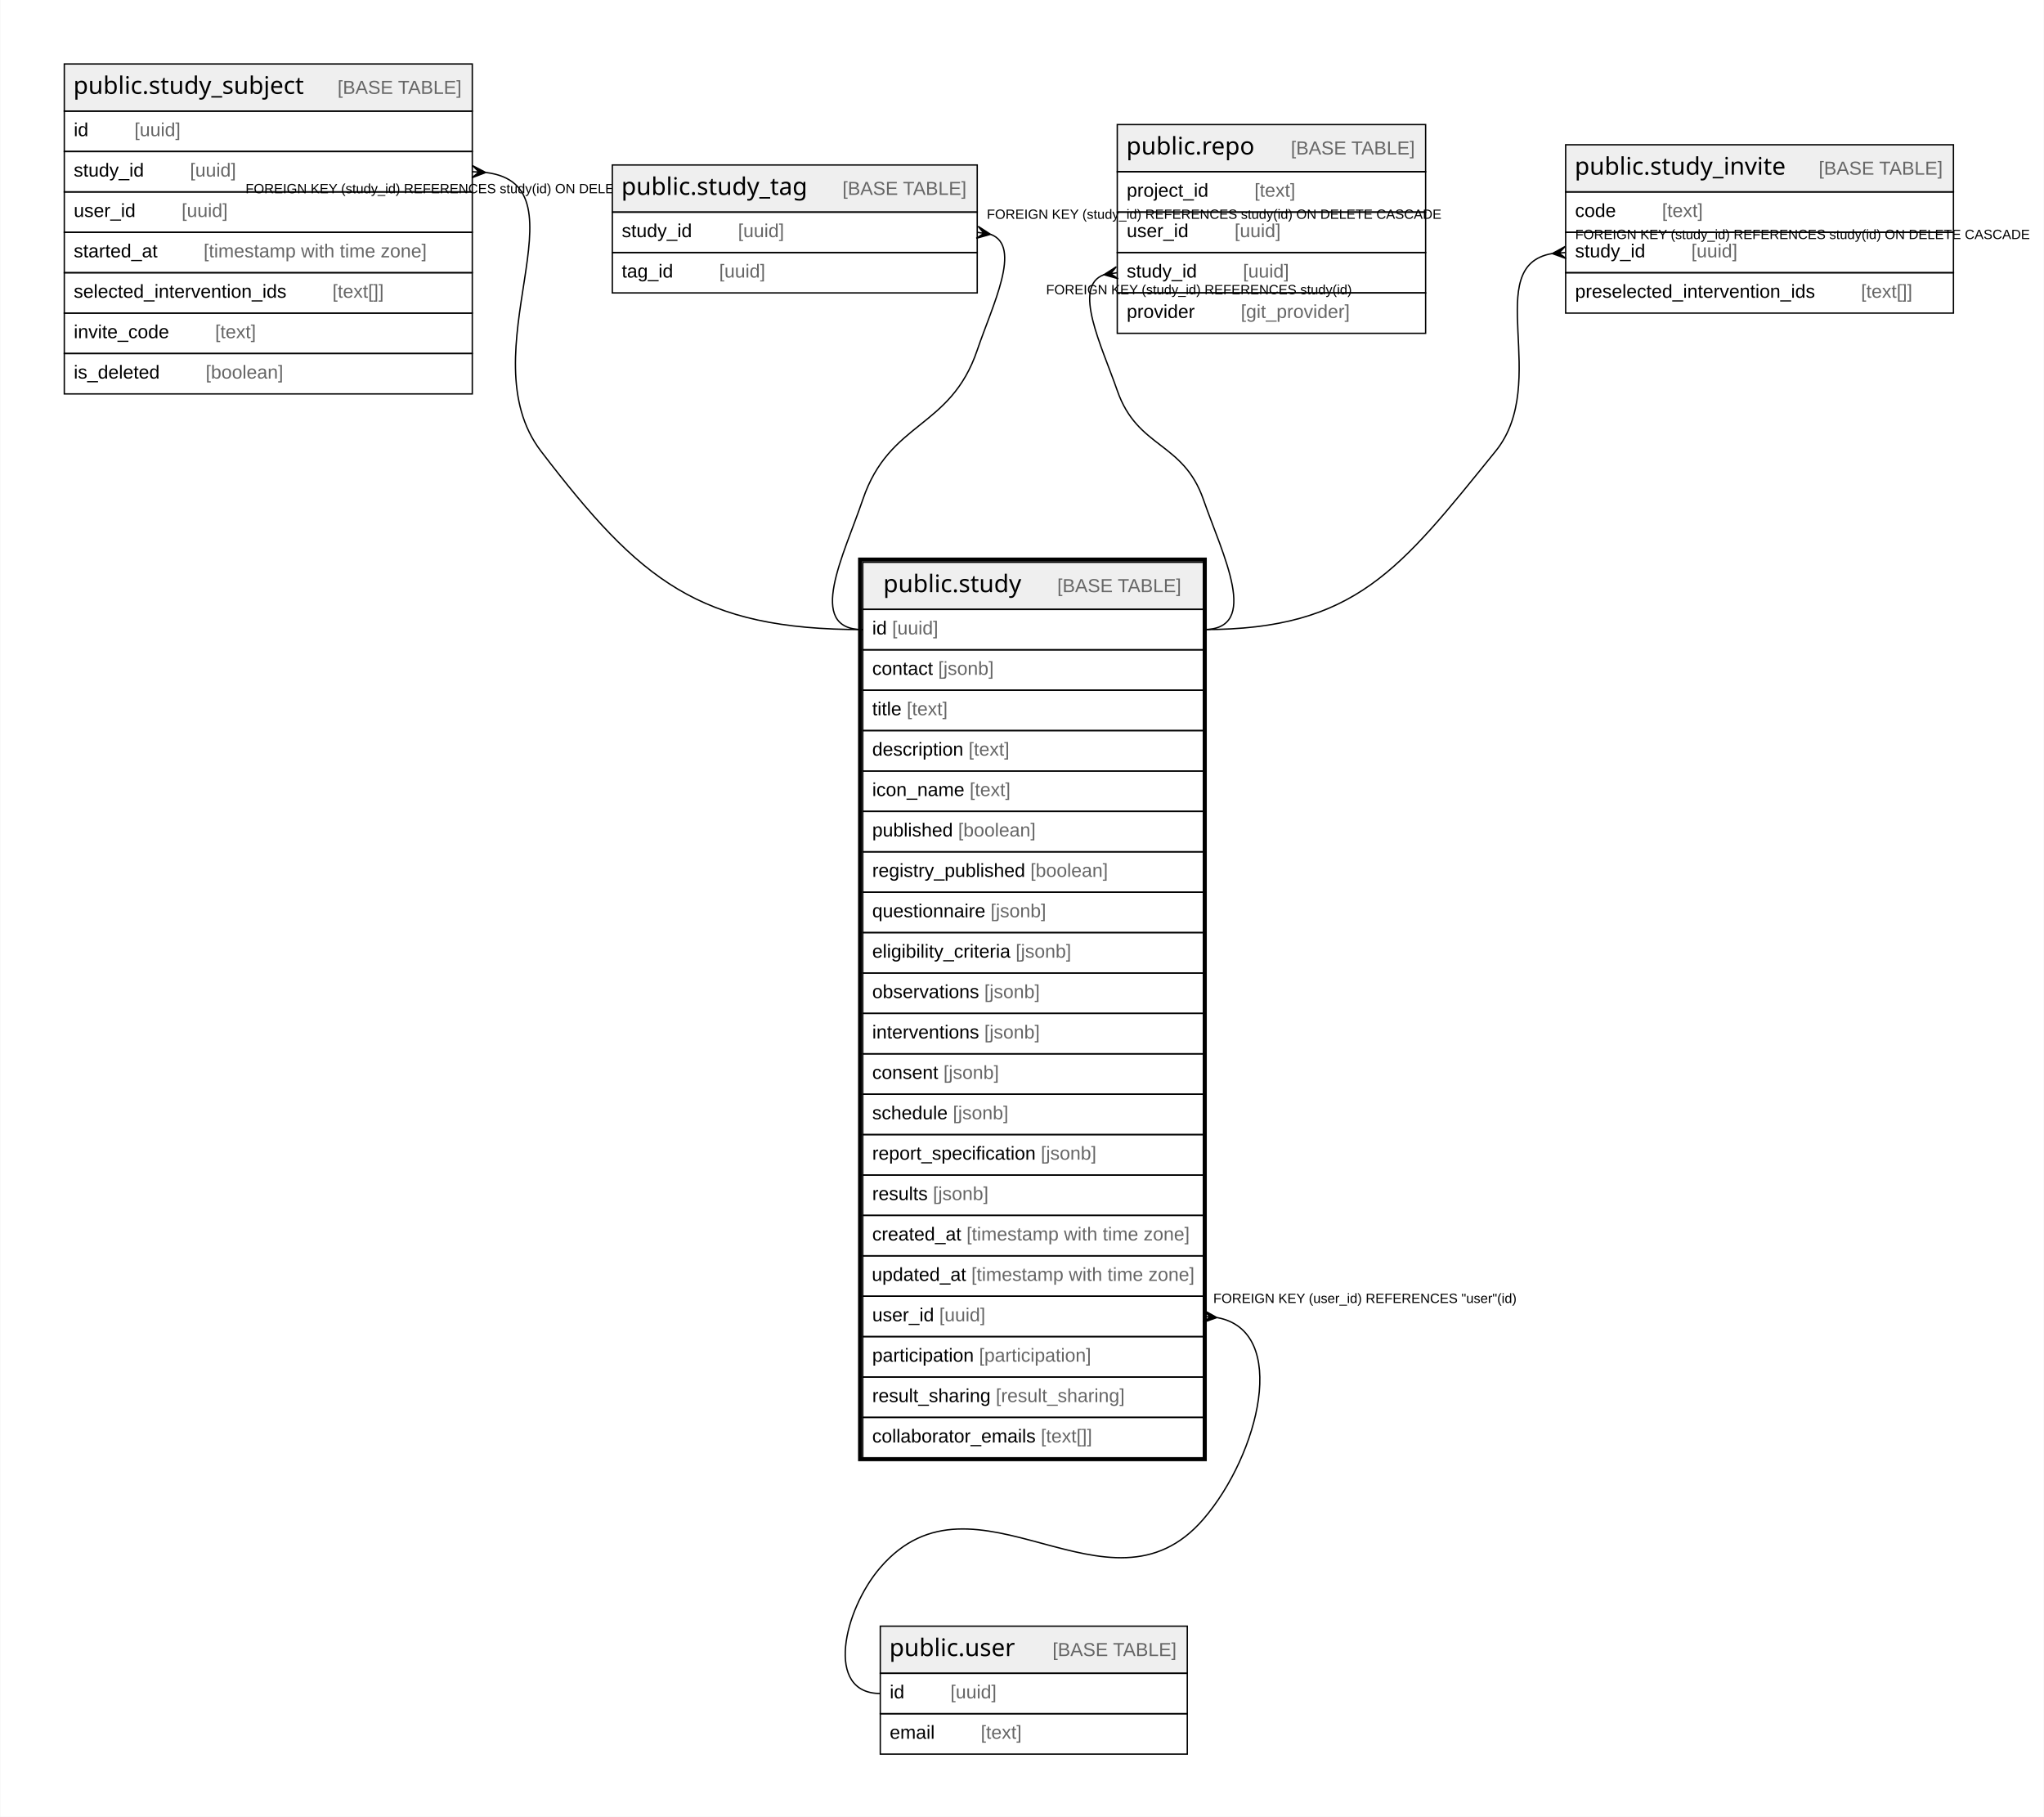
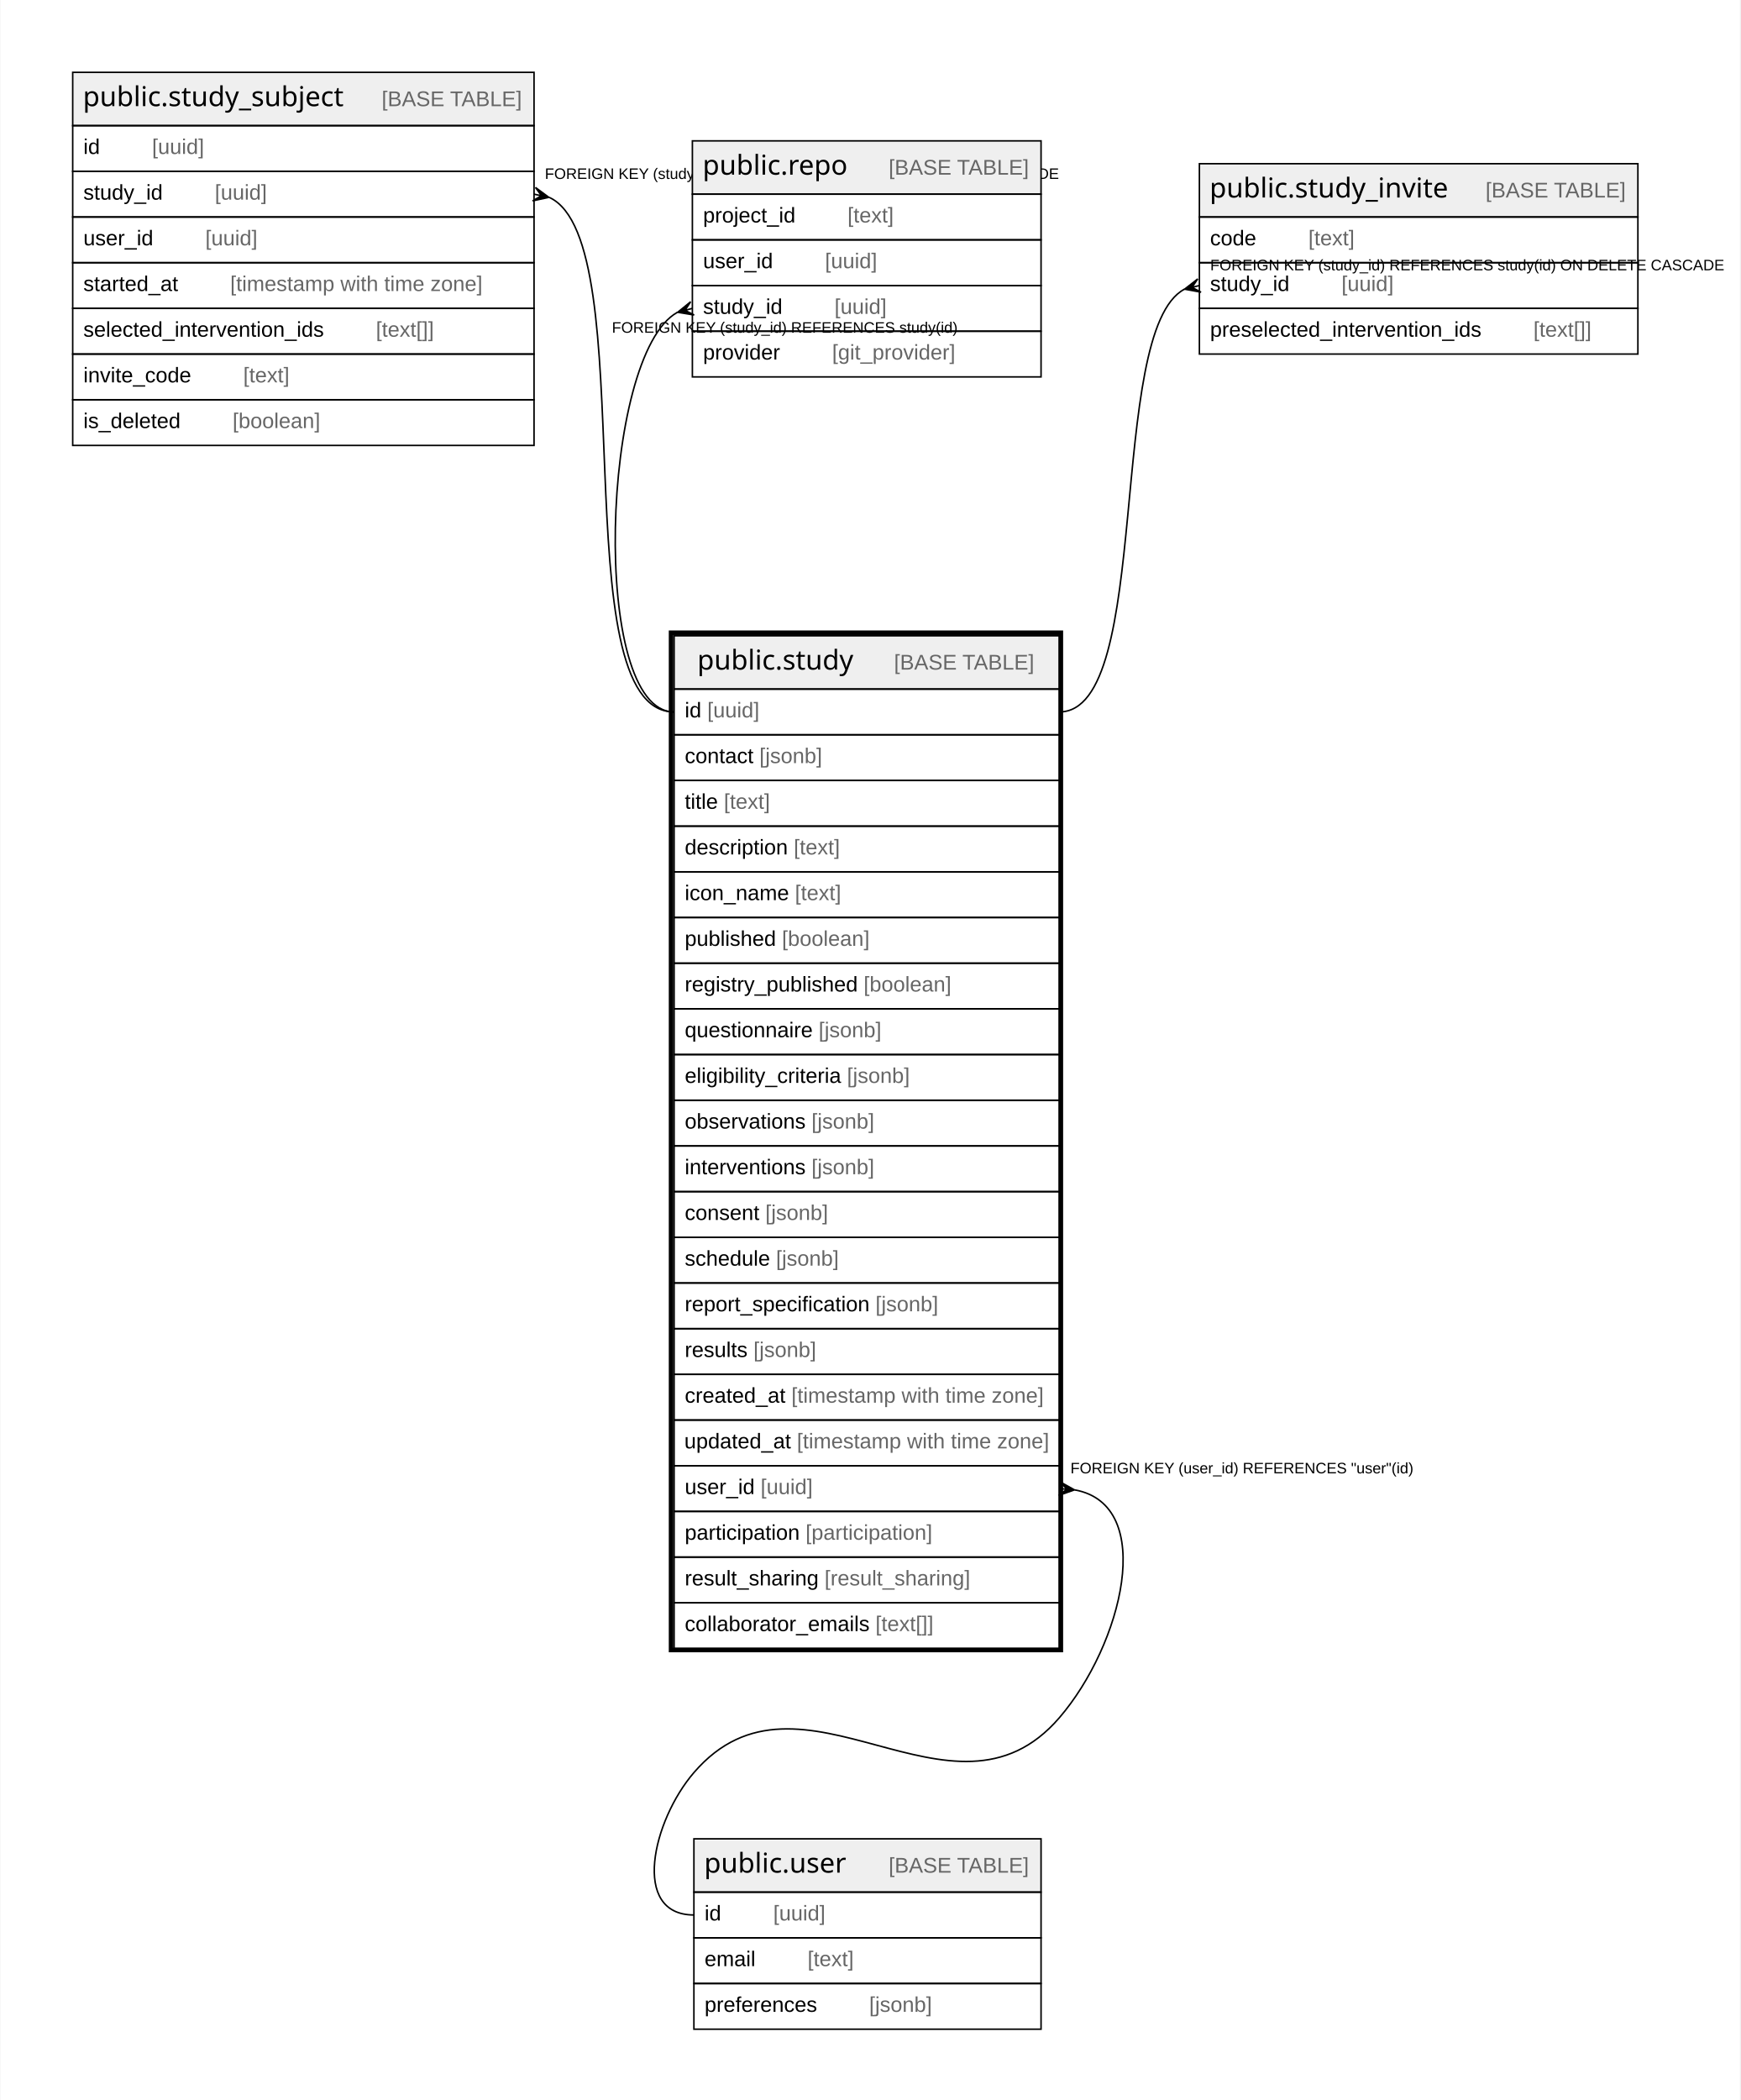
- <svg xmlns="http://www.w3.org/2000/svg" width="1518pt" height="1349pt" viewBox="0.00 0.00 1517.50 1349.00">
-   <g id="graph0" class="graph" transform="scale(1 1) rotate(0) translate(4 1345)">
-     <polygon fill="#ffffff" stroke="transparent" points="-4,4 -4,-1345 1513.5,-1345 1513.5,4 -4,4" />
+ <svg xmlns="http://www.w3.org/2000/svg" width="1143pt" height="1379pt" viewBox="0.00 0.00 1142.50 1379.00">
+   <g id="graph0" class="graph" transform="scale(1 1) rotate(0) translate(4 1375)">
+     <polygon fill="#ffffff" stroke="transparent" points="-4,4 -4,-1375 1138.5,-1375 1138.5,4 -4,4" />
    <g id="node1" class="node">
-       <polygon fill="#efefef" stroke="transparent" points="636.5,-892.5 636.5,-927.5 889.5,-927.5 889.5,-892.5 636.5,-892.5" />
-       <polygon fill="none" stroke="#000000" points="636.5,-892.5 636.5,-927.5 889.5,-927.5 889.5,-892.5 636.5,-892.5" />
-       <text text-anchor="start" x="651.704" y="-905.3" font-family="Arial Bold" font-size="18.00" fill="#000000">public.study</text>
-       <text text-anchor="start" x="746.728" y="-905.3" font-family="Arial" font-size="14.00" fill="#000000">    </text>
-       <text text-anchor="start" x="780.933" y="-905.3" font-family="Arial" font-size="14.00" fill="#666666">[BASE TABLE]</text>
-       <polygon fill="none" stroke="#000000" points="636.5,-862.5 636.5,-892.5 889.5,-892.5 889.5,-862.5 636.5,-862.5" />
-       <text text-anchor="start" x="643.5" y="-873.9" font-family="Arial" font-size="14.00" fill="#000000">id </text>
-       <text text-anchor="start" x="658.28" y="-873.9" font-family="Arial" font-size="14.00" fill="#666666">[uuid]</text>
-       <polygon fill="none" stroke="#000000" points="636.5,-832.5 636.5,-862.5 889.5,-862.5 889.5,-832.5 636.5,-832.5" />
-       <text text-anchor="start" x="643.5" y="-843.9" font-family="Arial" font-size="14.00" fill="#000000">contact </text>
-       <text text-anchor="start" x="692.52" y="-843.9" font-family="Arial" font-size="14.00" fill="#666666">[jsonb]</text>
-       <polygon fill="none" stroke="#000000" points="636.5,-802.5 636.5,-832.5 889.5,-832.5 889.5,-802.5 636.5,-802.5" />
-       <text text-anchor="start" x="643.5" y="-813.9" font-family="Arial" font-size="14.00" fill="#000000">title </text>
-       <text text-anchor="start" x="669.168" y="-813.9" font-family="Arial" font-size="14.00" fill="#666666">[text]</text>
-       <polygon fill="none" stroke="#000000" points="636.5,-772.5 636.5,-802.5 889.5,-802.5 889.5,-772.5 636.5,-772.5" />
-       <text text-anchor="start" x="643.5" y="-783.9" font-family="Arial" font-size="14.00" fill="#000000">description </text>
-       <text text-anchor="start" x="715.068" y="-783.9" font-family="Arial" font-size="14.00" fill="#666666">[text]</text>
-       <polygon fill="none" stroke="#000000" points="636.5,-742.5 636.5,-772.5 889.5,-772.5 889.5,-742.5 636.5,-742.5" />
-       <text text-anchor="start" x="643.5" y="-753.9" font-family="Arial" font-size="14.00" fill="#000000">icon_name </text>
-       <text text-anchor="start" x="715.853" y="-753.9" font-family="Arial" font-size="14.00" fill="#666666">[text]</text>
-       <polygon fill="none" stroke="#000000" points="636.5,-712.5 636.5,-742.5 889.5,-742.5 889.5,-712.5 636.5,-712.5" />
-       <text text-anchor="start" x="643.5" y="-723.9" font-family="Arial" font-size="14.00" fill="#000000">published </text>
-       <text text-anchor="start" x="707.299" y="-723.9" font-family="Arial" font-size="14.00" fill="#666666">[boolean]</text>
-       <polygon fill="none" stroke="#000000" points="636.5,-682.5 636.5,-712.5 889.5,-712.5 889.5,-682.5 636.5,-682.5" />
-       <text text-anchor="start" x="643.5" y="-693.9" font-family="Arial" font-size="14.00" fill="#000000">registry_published </text>
-       <text text-anchor="start" x="760.966" y="-693.9" font-family="Arial" font-size="14.00" fill="#666666">[boolean]</text>
-       <polygon fill="none" stroke="#000000" points="636.5,-652.5 636.5,-682.5 889.5,-682.5 889.5,-652.5 636.5,-652.5" />
-       <text text-anchor="start" x="643.5" y="-663.9" font-family="Arial" font-size="14.00" fill="#000000">questionnaire </text>
-       <text text-anchor="start" x="731.416" y="-663.9" font-family="Arial" font-size="14.00" fill="#666666">[jsonb]</text>
-       <polygon fill="none" stroke="#000000" points="636.5,-622.5 636.5,-652.5 889.5,-652.5 889.5,-622.5 636.5,-622.5" />
-       <text text-anchor="start" x="643.5" y="-633.9" font-family="Arial" font-size="14.00" fill="#000000">eligibility_criteria </text>
-       <text text-anchor="start" x="750.041" y="-633.9" font-family="Arial" font-size="14.00" fill="#666666">[jsonb]</text>
-       <polygon fill="none" stroke="#000000" points="636.5,-592.5 636.5,-622.5 889.5,-622.5 889.5,-592.5 636.5,-592.5" />
-       <text text-anchor="start" x="643.5" y="-603.9" font-family="Arial" font-size="14.00" fill="#000000">observations </text>
-       <text text-anchor="start" x="726.744" y="-603.9" font-family="Arial" font-size="14.00" fill="#666666">[jsonb]</text>
-       <polygon fill="none" stroke="#000000" points="636.5,-562.5 636.5,-592.5 889.5,-592.5 889.5,-562.5 636.5,-562.5" />
-       <text text-anchor="start" x="643.5" y="-573.9" font-family="Arial" font-size="14.00" fill="#000000">interventions </text>
-       <text text-anchor="start" x="726.741" y="-573.9" font-family="Arial" font-size="14.00" fill="#666666">[jsonb]</text>
-       <polygon fill="none" stroke="#000000" points="636.5,-532.5 636.5,-562.5 889.5,-562.5 889.5,-532.5 636.5,-532.5" />
-       <text text-anchor="start" x="643.5" y="-543.9" font-family="Arial" font-size="14.00" fill="#000000">consent </text>
-       <text text-anchor="start" x="696.412" y="-543.9" font-family="Arial" font-size="14.00" fill="#666666">[jsonb]</text>
-       <polygon fill="none" stroke="#000000" points="636.5,-502.5 636.5,-532.5 889.5,-532.5 889.5,-502.5 636.5,-502.5" />
-       <text text-anchor="start" x="643.5" y="-513.9" font-family="Arial" font-size="14.00" fill="#000000">schedule </text>
-       <text text-anchor="start" x="703.41" y="-513.9" font-family="Arial" font-size="14.00" fill="#666666">[jsonb]</text>
-       <polygon fill="none" stroke="#000000" points="636.5,-472.5 636.5,-502.5 889.5,-502.5 889.5,-472.5 636.5,-472.5" />
-       <text text-anchor="start" x="643.5" y="-483.9" font-family="Arial" font-size="14.00" fill="#000000">report_specification </text>
-       <text text-anchor="start" x="768.747" y="-483.9" font-family="Arial" font-size="14.00" fill="#666666">[jsonb]</text>
-       <polygon fill="none" stroke="#000000" points="636.5,-442.5 636.5,-472.5 889.5,-472.5 889.5,-442.5 636.5,-442.5" />
-       <text text-anchor="start" x="643.5" y="-453.9" font-family="Arial" font-size="14.00" fill="#000000">results </text>
-       <text text-anchor="start" x="688.614" y="-453.9" font-family="Arial" font-size="14.00" fill="#666666">[jsonb]</text>
-       <polygon fill="none" stroke="#000000" points="636.5,-412.5 636.5,-442.5 889.5,-442.5 889.5,-412.5 636.5,-412.5" />
-       <text text-anchor="start" x="643.5" y="-423.9" font-family="Arial" font-size="14.00" fill="#000000">created_at </text>
-       <text text-anchor="start" x="713.528" y="-423.9" font-family="Arial" font-size="14.00" fill="#666666">[timestamp with time zone]</text>
-       <polygon fill="none" stroke="#000000" points="636.5,-382.5 636.5,-412.5 889.5,-412.5 889.5,-382.5 636.5,-382.5" />
-       <text text-anchor="start" x="643.192" y="-393.9" font-family="Arial" font-size="14.00" fill="#000000">updated_at </text>
-       <text text-anchor="start" x="717.124" y="-393.9" font-family="Arial" font-size="14.00" fill="#666666">[timestamp with time zone]</text>
-       <polygon fill="none" stroke="#000000" points="636.5,-352.5 636.5,-382.5 889.5,-382.5 889.5,-352.5 636.5,-352.5" />
-       <text text-anchor="start" x="643.5" y="-363.9" font-family="Arial" font-size="14.00" fill="#000000">user_id </text>
-       <text text-anchor="start" x="693.288" y="-363.9" font-family="Arial" font-size="14.00" fill="#666666">[uuid]</text>
-       <polygon fill="none" stroke="#000000" points="636.5,-322.5 636.5,-352.5 889.5,-352.5 889.5,-322.5 636.5,-322.5" />
-       <text text-anchor="start" x="643.5" y="-333.9" font-family="Arial" font-size="14.00" fill="#000000">participation </text>
-       <text text-anchor="start" x="722.848" y="-333.9" font-family="Arial" font-size="14.00" fill="#666666">[participation]</text>
-       <polygon fill="none" stroke="#000000" points="636.5,-292.5 636.5,-322.5 889.5,-322.5 889.5,-292.5 636.5,-292.5" />
-       <text text-anchor="start" x="643.5" y="-303.9" font-family="Arial" font-size="14.00" fill="#000000">result_sharing </text>
-       <text text-anchor="start" x="735.294" y="-303.9" font-family="Arial" font-size="14.00" fill="#666666">[result_sharing]</text>
-       <polygon fill="none" stroke="#000000" points="636.5,-262.5 636.5,-292.5 889.5,-292.5 889.5,-262.5 636.5,-262.5" />
-       <text text-anchor="start" x="643.5" y="-273.9" font-family="Arial" font-size="14.00" fill="#000000">collaborator_emails </text>
-       <text text-anchor="start" x="768.733" y="-273.9" font-family="Arial" font-size="14.00" fill="#666666">[text[]]</text>
-       <polygon fill="none" stroke="#000000" stroke-width="3" points="634.5,-261.5 634.5,-929.5 890.5,-929.5 890.5,-261.5 634.5,-261.5" />
+       <polygon fill="#efefef" stroke="transparent" points="438.5,-922.5 438.5,-957.5 691.5,-957.5 691.5,-922.5 438.5,-922.5" />
+       <polygon fill="none" stroke="#000000" points="438.5,-922.5 438.5,-957.5 691.5,-957.5 691.5,-922.5 438.5,-922.5" />
+       <text text-anchor="start" x="453.704" y="-935.3" font-family="Arial Bold" font-size="18.00" fill="#000000">public.study</text>
+       <text text-anchor="start" x="548.728" y="-935.3" font-family="Arial" font-size="14.00" fill="#000000">    </text>
+       <text text-anchor="start" x="582.933" y="-935.3" font-family="Arial" font-size="14.00" fill="#666666">[BASE TABLE]</text>
+       <polygon fill="none" stroke="#000000" points="438.5,-892.5 438.5,-922.5 691.5,-922.5 691.5,-892.5 438.5,-892.5" />
+       <text text-anchor="start" x="445.5" y="-903.9" font-family="Arial" font-size="14.00" fill="#000000">id </text>
+       <text text-anchor="start" x="460.28" y="-903.9" font-family="Arial" font-size="14.00" fill="#666666">[uuid]</text>
+       <polygon fill="none" stroke="#000000" points="438.5,-862.5 438.5,-892.5 691.5,-892.5 691.5,-862.5 438.5,-862.5" />
+       <text text-anchor="start" x="445.5" y="-873.9" font-family="Arial" font-size="14.00" fill="#000000">contact </text>
+       <text text-anchor="start" x="494.52" y="-873.9" font-family="Arial" font-size="14.00" fill="#666666">[jsonb]</text>
+       <polygon fill="none" stroke="#000000" points="438.5,-832.5 438.5,-862.5 691.5,-862.5 691.5,-832.5 438.5,-832.5" />
+       <text text-anchor="start" x="445.5" y="-843.9" font-family="Arial" font-size="14.00" fill="#000000">title </text>
+       <text text-anchor="start" x="471.168" y="-843.9" font-family="Arial" font-size="14.00" fill="#666666">[text]</text>
+       <polygon fill="none" stroke="#000000" points="438.5,-802.5 438.5,-832.5 691.5,-832.5 691.5,-802.5 438.5,-802.5" />
+       <text text-anchor="start" x="445.5" y="-813.9" font-family="Arial" font-size="14.00" fill="#000000">description </text>
+       <text text-anchor="start" x="517.068" y="-813.9" font-family="Arial" font-size="14.00" fill="#666666">[text]</text>
+       <polygon fill="none" stroke="#000000" points="438.5,-772.5 438.5,-802.5 691.5,-802.5 691.5,-772.5 438.5,-772.5" />
+       <text text-anchor="start" x="445.5" y="-783.9" font-family="Arial" font-size="14.00" fill="#000000">icon_name </text>
+       <text text-anchor="start" x="517.853" y="-783.9" font-family="Arial" font-size="14.00" fill="#666666">[text]</text>
+       <polygon fill="none" stroke="#000000" points="438.5,-742.5 438.5,-772.5 691.5,-772.5 691.5,-742.5 438.5,-742.5" />
+       <text text-anchor="start" x="445.5" y="-753.9" font-family="Arial" font-size="14.00" fill="#000000">published </text>
+       <text text-anchor="start" x="509.299" y="-753.9" font-family="Arial" font-size="14.00" fill="#666666">[boolean]</text>
+       <polygon fill="none" stroke="#000000" points="438.5,-712.5 438.5,-742.5 691.5,-742.5 691.5,-712.5 438.5,-712.5" />
+       <text text-anchor="start" x="445.5" y="-723.9" font-family="Arial" font-size="14.00" fill="#000000">registry_published </text>
+       <text text-anchor="start" x="562.966" y="-723.9" font-family="Arial" font-size="14.00" fill="#666666">[boolean]</text>
+       <polygon fill="none" stroke="#000000" points="438.5,-682.5 438.5,-712.5 691.5,-712.5 691.5,-682.5 438.5,-682.5" />
+       <text text-anchor="start" x="445.5" y="-693.9" font-family="Arial" font-size="14.00" fill="#000000">questionnaire </text>
+       <text text-anchor="start" x="533.416" y="-693.9" font-family="Arial" font-size="14.00" fill="#666666">[jsonb]</text>
+       <polygon fill="none" stroke="#000000" points="438.5,-652.5 438.5,-682.5 691.5,-682.5 691.5,-652.5 438.5,-652.5" />
+       <text text-anchor="start" x="445.5" y="-663.9" font-family="Arial" font-size="14.00" fill="#000000">eligibility_criteria </text>
+       <text text-anchor="start" x="552.041" y="-663.9" font-family="Arial" font-size="14.00" fill="#666666">[jsonb]</text>
+       <polygon fill="none" stroke="#000000" points="438.5,-622.5 438.5,-652.5 691.5,-652.5 691.5,-622.5 438.5,-622.5" />
+       <text text-anchor="start" x="445.5" y="-633.9" font-family="Arial" font-size="14.00" fill="#000000">observations </text>
+       <text text-anchor="start" x="528.744" y="-633.9" font-family="Arial" font-size="14.00" fill="#666666">[jsonb]</text>
+       <polygon fill="none" stroke="#000000" points="438.5,-592.5 438.5,-622.5 691.5,-622.5 691.5,-592.5 438.5,-592.5" />
+       <text text-anchor="start" x="445.5" y="-603.9" font-family="Arial" font-size="14.00" fill="#000000">interventions </text>
+       <text text-anchor="start" x="528.741" y="-603.9" font-family="Arial" font-size="14.00" fill="#666666">[jsonb]</text>
+       <polygon fill="none" stroke="#000000" points="438.5,-562.5 438.5,-592.5 691.5,-592.5 691.5,-562.5 438.5,-562.5" />
+       <text text-anchor="start" x="445.5" y="-573.9" font-family="Arial" font-size="14.00" fill="#000000">consent </text>
+       <text text-anchor="start" x="498.412" y="-573.9" font-family="Arial" font-size="14.00" fill="#666666">[jsonb]</text>
+       <polygon fill="none" stroke="#000000" points="438.5,-532.5 438.5,-562.5 691.5,-562.5 691.5,-532.5 438.5,-532.5" />
+       <text text-anchor="start" x="445.5" y="-543.9" font-family="Arial" font-size="14.00" fill="#000000">schedule </text>
+       <text text-anchor="start" x="505.41" y="-543.9" font-family="Arial" font-size="14.00" fill="#666666">[jsonb]</text>
+       <polygon fill="none" stroke="#000000" points="438.5,-502.5 438.5,-532.5 691.5,-532.5 691.5,-502.5 438.5,-502.5" />
+       <text text-anchor="start" x="445.5" y="-513.9" font-family="Arial" font-size="14.00" fill="#000000">report_specification </text>
+       <text text-anchor="start" x="570.747" y="-513.9" font-family="Arial" font-size="14.00" fill="#666666">[jsonb]</text>
+       <polygon fill="none" stroke="#000000" points="438.5,-472.5 438.5,-502.5 691.5,-502.5 691.5,-472.5 438.5,-472.5" />
+       <text text-anchor="start" x="445.5" y="-483.9" font-family="Arial" font-size="14.00" fill="#000000">results </text>
+       <text text-anchor="start" x="490.614" y="-483.9" font-family="Arial" font-size="14.00" fill="#666666">[jsonb]</text>
+       <polygon fill="none" stroke="#000000" points="438.5,-442.5 438.5,-472.5 691.5,-472.5 691.5,-442.5 438.5,-442.5" />
+       <text text-anchor="start" x="445.5" y="-453.9" font-family="Arial" font-size="14.00" fill="#000000">created_at </text>
+       <text text-anchor="start" x="515.528" y="-453.9" font-family="Arial" font-size="14.00" fill="#666666">[timestamp with time zone]</text>
+       <polygon fill="none" stroke="#000000" points="438.5,-412.5 438.5,-442.5 691.5,-442.5 691.5,-412.5 438.5,-412.5" />
+       <text text-anchor="start" x="445.192" y="-423.9" font-family="Arial" font-size="14.00" fill="#000000">updated_at </text>
+       <text text-anchor="start" x="519.124" y="-423.9" font-family="Arial" font-size="14.00" fill="#666666">[timestamp with time zone]</text>
+       <polygon fill="none" stroke="#000000" points="438.5,-382.5 438.5,-412.5 691.5,-412.5 691.5,-382.5 438.5,-382.5" />
+       <text text-anchor="start" x="445.5" y="-393.9" font-family="Arial" font-size="14.00" fill="#000000">user_id </text>
+       <text text-anchor="start" x="495.288" y="-393.9" font-family="Arial" font-size="14.00" fill="#666666">[uuid]</text>
+       <polygon fill="none" stroke="#000000" points="438.5,-352.5 438.5,-382.5 691.5,-382.5 691.5,-352.5 438.5,-352.5" />
+       <text text-anchor="start" x="445.5" y="-363.9" font-family="Arial" font-size="14.00" fill="#000000">participation </text>
+       <text text-anchor="start" x="524.848" y="-363.9" font-family="Arial" font-size="14.00" fill="#666666">[participation]</text>
+       <polygon fill="none" stroke="#000000" points="438.5,-322.5 438.5,-352.5 691.5,-352.5 691.5,-322.5 438.5,-322.5" />
+       <text text-anchor="start" x="445.5" y="-333.9" font-family="Arial" font-size="14.00" fill="#000000">result_sharing </text>
+       <text text-anchor="start" x="537.294" y="-333.9" font-family="Arial" font-size="14.00" fill="#666666">[result_sharing]</text>
+       <polygon fill="none" stroke="#000000" points="438.5,-292.5 438.5,-322.5 691.5,-322.5 691.5,-292.5 438.5,-292.5" />
+       <text text-anchor="start" x="445.5" y="-303.9" font-family="Arial" font-size="14.00" fill="#000000">collaborator_emails </text>
+       <text text-anchor="start" x="570.733" y="-303.9" font-family="Arial" font-size="14.00" fill="#666666">[text[]]</text>
+       <polygon fill="none" stroke="#000000" stroke-width="3" points="436.5,-291.5 436.5,-959.5 692.5,-959.5 692.5,-291.5 436.5,-291.5" />
    </g>
-     <g id="node6" class="node">
-       <polygon fill="#efefef" stroke="transparent" points="649.5,-102.5 649.5,-137.5 877.5,-137.5 877.5,-102.5 649.5,-102.5" />
-       <polygon fill="none" stroke="#000000" points="649.5,-102.5 649.5,-137.5 877.5,-137.5 877.5,-102.5 649.5,-102.5" />
-       <text text-anchor="start" x="656.209" y="-115.3" font-family="Arial Bold" font-size="18.00" fill="#000000">public.user</text>
-       <text text-anchor="start" x="743.223" y="-115.3" font-family="Arial" font-size="14.00" fill="#000000">    </text>
-       <text text-anchor="start" x="777.428" y="-115.3" font-family="Arial" font-size="14.00" fill="#666666">[BASE TABLE]</text>
-       <polygon fill="none" stroke="#000000" points="649.5,-72.5 649.5,-102.5 877.5,-102.5 877.5,-72.5 649.5,-72.5" />
-       <text text-anchor="start" x="656.5" y="-83.9" font-family="Arial" font-size="14.00" fill="#000000">id    </text>
-       <text text-anchor="start" x="701.594" y="-83.9" font-family="Arial" font-size="14.00" fill="#666666">[uuid]</text>
-       <polygon fill="none" stroke="#000000" points="649.5,-42.5 649.5,-72.5 877.5,-72.5 877.5,-42.5 649.5,-42.5" />
-       <text text-anchor="start" x="656.5" y="-53.9" font-family="Arial" font-size="14.00" fill="#000000">email    </text>
-       <text text-anchor="start" x="724.144" y="-53.9" font-family="Arial" font-size="14.00" fill="#666666">[text]</text>
+     <g id="node5" class="node">
+       <polygon fill="#efefef" stroke="transparent" points="451.5,-132.5 451.5,-167.5 679.5,-167.5 679.5,-132.5 451.5,-132.5" />
+       <polygon fill="none" stroke="#000000" points="451.5,-132.5 451.5,-167.5 679.5,-167.5 679.5,-132.5 451.5,-132.5" />
+       <text text-anchor="start" x="458.209" y="-145.3" font-family="Arial Bold" font-size="18.00" fill="#000000">public.user</text>
+       <text text-anchor="start" x="545.223" y="-145.3" font-family="Arial" font-size="14.00" fill="#000000">    </text>
+       <text text-anchor="start" x="579.428" y="-145.3" font-family="Arial" font-size="14.00" fill="#666666">[BASE TABLE]</text>
+       <polygon fill="none" stroke="#000000" points="451.5,-102.5 451.5,-132.5 679.5,-132.5 679.5,-102.5 451.5,-102.5" />
+       <text text-anchor="start" x="458.5" y="-113.9" font-family="Arial" font-size="14.00" fill="#000000">id    </text>
+       <text text-anchor="start" x="503.594" y="-113.9" font-family="Arial" font-size="14.00" fill="#666666">[uuid]</text>
+       <polygon fill="none" stroke="#000000" points="451.5,-72.5 451.5,-102.5 679.5,-102.5 679.5,-72.5 451.5,-72.5" />
+       <text text-anchor="start" x="458.5" y="-83.9" font-family="Arial" font-size="14.00" fill="#000000">email    </text>
+       <text text-anchor="start" x="526.144" y="-83.9" font-family="Arial" font-size="14.00" fill="#666666">[text]</text>
+       <polygon fill="none" stroke="#000000" points="451.5,-42.5 451.5,-72.5 679.5,-72.5 679.5,-42.5 451.5,-42.5" />
+       <text text-anchor="start" x="458.5" y="-53.9" font-family="Arial" font-size="14.00" fill="#000000">preferences    </text>
+       <text text-anchor="start" x="566.612" y="-53.9" font-family="Arial" font-size="14.00" fill="#666666">[jsonb]</text>
    </g>
-     <g id="edge5" class="edge">
-       <path fill="none" stroke="#000000" d="M899.677,-366.629C953.786,-356.73 930.762,-264.913 889.5,-217 819.115,-135.27 719.885,-262.73 649.5,-181 622.383,-149.512 607.944,-87.5 649.5,-87.5" />
-       <polygon fill="#000000" stroke="#000000" points="899.464,-366.647 889.116,-363.016 894.482,-367.074 889.5,-367.5 889.5,-367.5 889.5,-367.5 894.482,-367.074 889.884,-371.984 899.464,-366.647 899.464,-366.647" />
-       <text text-anchor="start" x="896.785" y="-377.5" font-family="Arial" font-size="10.00" fill="#000000">FOREIGN KEY (user_id) REFERENCES "user"(id)</text>
+     <g id="edge4" class="edge">
+       <path fill="none" stroke="#000000" d="M701.677,-396.629C755.786,-386.73 732.762,-294.913 691.5,-247 621.115,-165.27 521.885,-292.73 451.5,-211 424.383,-179.512 409.944,-117.5 451.5,-117.5" />
+       <polygon fill="#000000" stroke="#000000" points="701.464,-396.647 691.116,-393.016 696.482,-397.074 691.5,-397.5 691.5,-397.5 691.5,-397.5 696.482,-397.074 691.884,-401.984 701.464,-396.647 701.464,-396.647" />
+       <text text-anchor="start" x="698.785" y="-407.5" font-family="Arial" font-size="10.00" fill="#000000">FOREIGN KEY (user_id) REFERENCES "user"(id)</text>
    </g>
    <g id="node2" class="node">
-       <polygon fill="#efefef" stroke="transparent" points="43.5,-1262.5 43.5,-1297.5 346.5,-1297.5 346.5,-1262.5 43.5,-1262.5" />
-       <polygon fill="none" stroke="#000000" points="43.5,-1262.5 43.5,-1297.5 346.5,-1297.5 346.5,-1262.5 43.5,-1262.5" />
-       <text text-anchor="start" x="50.194" y="-1275.3" font-family="Arial Bold" font-size="18.00" fill="#000000">public.study_subject</text>
-       <text text-anchor="start" x="212.238" y="-1275.3" font-family="Arial" font-size="14.00" fill="#000000">    </text>
-       <text text-anchor="start" x="246.443" y="-1275.3" font-family="Arial" font-size="14.00" fill="#666666">[BASE TABLE]</text>
+       <polygon fill="#efefef" stroke="transparent" points="43.5,-1292.5 43.5,-1327.5 346.5,-1327.5 346.5,-1292.5 43.5,-1292.5" />
+       <polygon fill="none" stroke="#000000" points="43.5,-1292.5 43.5,-1327.5 346.5,-1327.5 346.5,-1292.5 43.5,-1292.5" />
+       <text text-anchor="start" x="50.194" y="-1305.3" font-family="Arial Bold" font-size="18.00" fill="#000000">public.study_subject</text>
+       <text text-anchor="start" x="212.238" y="-1305.3" font-family="Arial" font-size="14.00" fill="#000000">    </text>
+       <text text-anchor="start" x="246.443" y="-1305.3" font-family="Arial" font-size="14.00" fill="#666666">[BASE TABLE]</text>
+       <polygon fill="none" stroke="#000000" points="43.5,-1262.5 43.5,-1292.5 346.5,-1292.5 346.5,-1262.5 43.5,-1262.5" />
+       <text text-anchor="start" x="50.5" y="-1273.9" font-family="Arial" font-size="14.00" fill="#000000">id    </text>
+       <text text-anchor="start" x="95.594" y="-1273.9" font-family="Arial" font-size="14.00" fill="#666666">[uuid]</text>
      <polygon fill="none" stroke="#000000" points="43.5,-1232.5 43.5,-1262.5 346.5,-1262.5 346.5,-1232.5 43.5,-1232.5" />
-       <text text-anchor="start" x="50.5" y="-1243.9" font-family="Arial" font-size="14.00" fill="#000000">id    </text>
-       <text text-anchor="start" x="95.594" y="-1243.9" font-family="Arial" font-size="14.00" fill="#666666">[uuid]</text>
+       <text text-anchor="start" x="50.5" y="-1243.9" font-family="Arial" font-size="14.00" fill="#000000">study_id    </text>
+       <text text-anchor="start" x="136.832" y="-1243.9" font-family="Arial" font-size="14.00" fill="#666666">[uuid]</text>
      <polygon fill="none" stroke="#000000" points="43.5,-1202.5 43.5,-1232.5 346.5,-1232.5 346.5,-1202.5 43.5,-1202.5" />
-       <text text-anchor="start" x="50.5" y="-1213.9" font-family="Arial" font-size="14.00" fill="#000000">study_id    </text>
-       <text text-anchor="start" x="136.832" y="-1213.9" font-family="Arial" font-size="14.00" fill="#666666">[uuid]</text>
+       <text text-anchor="start" x="50.5" y="-1213.9" font-family="Arial" font-size="14.00" fill="#000000">user_id    </text>
+       <text text-anchor="start" x="130.602" y="-1213.9" font-family="Arial" font-size="14.00" fill="#666666">[uuid]</text>
      <polygon fill="none" stroke="#000000" points="43.5,-1172.5 43.5,-1202.5 346.5,-1202.5 346.5,-1172.5 43.5,-1172.5" />
-       <text text-anchor="start" x="50.5" y="-1183.9" font-family="Arial" font-size="14.00" fill="#000000">user_id    </text>
-       <text text-anchor="start" x="130.602" y="-1183.9" font-family="Arial" font-size="14.00" fill="#666666">[uuid]</text>
+       <text text-anchor="start" x="50.5" y="-1183.9" font-family="Arial" font-size="14.00" fill="#000000">started_at    </text>
+       <text text-anchor="start" x="146.95" y="-1183.9" font-family="Arial" font-size="14.00" fill="#666666">[timestamp with time zone]</text>
      <polygon fill="none" stroke="#000000" points="43.5,-1142.5 43.5,-1172.5 346.5,-1172.5 346.5,-1142.5 43.5,-1142.5" />
-       <text text-anchor="start" x="50.5" y="-1153.9" font-family="Arial" font-size="14.00" fill="#000000">started_at    </text>
-       <text text-anchor="start" x="146.95" y="-1153.9" font-family="Arial" font-size="14.00" fill="#666666">[timestamp with time zone]</text>
+       <text text-anchor="start" x="50.5" y="-1153.9" font-family="Arial" font-size="14.00" fill="#000000">selected_intervention_ids    </text>
+       <text text-anchor="start" x="242.637" y="-1153.9" font-family="Arial" font-size="14.00" fill="#666666">[text[]]</text>
      <polygon fill="none" stroke="#000000" points="43.5,-1112.5 43.5,-1142.5 346.5,-1142.5 346.5,-1112.5 43.5,-1112.5" />
-       <text text-anchor="start" x="50.5" y="-1123.9" font-family="Arial" font-size="14.00" fill="#000000">selected_intervention_ids    </text>
-       <text text-anchor="start" x="242.637" y="-1123.9" font-family="Arial" font-size="14.00" fill="#666666">[text[]]</text>
+       <text text-anchor="start" x="50.5" y="-1123.9" font-family="Arial" font-size="14.00" fill="#000000">invite_code    </text>
+       <text text-anchor="start" x="155.504" y="-1123.9" font-family="Arial" font-size="14.00" fill="#666666">[text]</text>
      <polygon fill="none" stroke="#000000" points="43.5,-1082.5 43.5,-1112.5 346.5,-1112.5 346.5,-1082.5 43.5,-1082.5" />
-       <text text-anchor="start" x="50.5" y="-1093.9" font-family="Arial" font-size="14.00" fill="#000000">invite_code    </text>
-       <text text-anchor="start" x="155.504" y="-1093.9" font-family="Arial" font-size="14.00" fill="#666666">[text]</text>
-       <polygon fill="none" stroke="#000000" points="43.5,-1052.5 43.5,-1082.5 346.5,-1082.5 346.5,-1052.5 43.5,-1052.5" />
-       <text text-anchor="start" x="50.5" y="-1063.9" font-family="Arial" font-size="14.00" fill="#000000">is_deleted    </text>
-       <text text-anchor="start" x="148.504" y="-1063.9" font-family="Arial" font-size="14.00" fill="#666666">[boolean]</text>
+       <text text-anchor="start" x="50.5" y="-1093.9" font-family="Arial" font-size="14.00" fill="#000000">is_deleted    </text>
+       <text text-anchor="start" x="148.504" y="-1093.9" font-family="Arial" font-size="14.00" fill="#666666">[boolean]</text>
    </g>
    <g id="edge1" class="edge">
-       <path fill="none" stroke="#000000" d="M356.75,-1216.907C433.769,-1207.269 342.069,-1082.494 397.5,-1010 471.272,-913.518 515.046,-877.5 636.5,-877.5" />
-       <polygon fill="#000000" stroke="#000000" points="356.483,-1216.922 346.24,-1213.007 351.492,-1217.211 346.5,-1217.5 346.5,-1217.5 346.5,-1217.5 351.492,-1217.211 346.76,-1221.993 356.483,-1216.922 356.483,-1216.922" />
-       <text text-anchor="start" x="178.103" y="-1201.5" font-family="Arial" font-size="10.00" fill="#000000">FOREIGN KEY (study_id) REFERENCES study(id) ON DELETE CASCADE</text>
+       <path fill="none" stroke="#000000" d="M356.595,-1245.329C419.035,-1216.372 363.896,-907.5 438.5,-907.5" />
+       <polygon fill="#000000" stroke="#000000" points="356.276,-1245.397 345.554,-1243.101 351.388,-1246.449 346.5,-1247.5 346.5,-1247.5 346.5,-1247.5 351.388,-1246.449 347.446,-1251.899 356.276,-1245.397 356.276,-1245.397" />
+       <text text-anchor="start" x="353.603" y="-1257.5" font-family="Arial" font-size="10.00" fill="#000000">FOREIGN KEY (study_id) REFERENCES study(id) ON DELETE CASCADE</text>
    </g>
    <g id="node3" class="node">
-       <polygon fill="#efefef" stroke="transparent" points="450.5,-1187.5 450.5,-1222.5 721.5,-1222.5 721.5,-1187.5 450.5,-1187.5" />
-       <polygon fill="none" stroke="#000000" points="450.5,-1187.5 450.5,-1222.5 721.5,-1222.5 721.5,-1187.5 450.5,-1187.5" />
-       <text text-anchor="start" x="457.194" y="-1200.3" font-family="Arial Bold" font-size="18.00" fill="#000000">public.study_tag</text>
-       <text text-anchor="start" x="587.238" y="-1200.3" font-family="Arial" font-size="14.00" fill="#000000">    </text>
-       <text text-anchor="start" x="621.443" y="-1200.3" font-family="Arial" font-size="14.00" fill="#666666">[BASE TABLE]</text>
-       <polygon fill="none" stroke="#000000" points="450.5,-1157.5 450.5,-1187.5 721.5,-1187.5 721.5,-1157.5 450.5,-1157.5" />
+       <polygon fill="#efefef" stroke="transparent" points="450.5,-1247.5 450.5,-1282.5 679.5,-1282.5 679.5,-1247.5 450.5,-1247.5" />
+       <polygon fill="none" stroke="#000000" points="450.5,-1247.5 450.5,-1282.5 679.5,-1282.5 679.5,-1247.5 450.5,-1247.5" />
+       <text text-anchor="start" x="457.206" y="-1260.3" font-family="Arial Bold" font-size="18.00" fill="#000000">public.repo</text>
+       <text text-anchor="start" x="545.226" y="-1260.3" font-family="Arial" font-size="14.00" fill="#000000">    </text>
+       <text text-anchor="start" x="579.431" y="-1260.3" font-family="Arial" font-size="14.00" fill="#666666">[BASE TABLE]</text>
+       <polygon fill="none" stroke="#000000" points="450.5,-1217.5 450.5,-1247.5 679.5,-1247.5 679.5,-1217.5 450.5,-1217.5" />
+       <text text-anchor="start" x="457.5" y="-1228.9" font-family="Arial" font-size="14.00" fill="#000000">project_id    </text>
+       <text text-anchor="start" x="552.382" y="-1228.9" font-family="Arial" font-size="14.00" fill="#666666">[text]</text>
+       <polygon fill="none" stroke="#000000" points="450.5,-1187.5 450.5,-1217.5 679.5,-1217.5 679.5,-1187.5 450.5,-1187.5" />
+       <text text-anchor="start" x="457.5" y="-1198.9" font-family="Arial" font-size="14.00" fill="#000000">user_id    </text>
+       <text text-anchor="start" x="537.602" y="-1198.9" font-family="Arial" font-size="14.00" fill="#666666">[uuid]</text>
+       <polygon fill="none" stroke="#000000" points="450.5,-1157.5 450.5,-1187.5 679.5,-1187.5 679.5,-1157.5 450.5,-1157.5" />
      <text text-anchor="start" x="457.5" y="-1168.9" font-family="Arial" font-size="14.00" fill="#000000">study_id    </text>
      <text text-anchor="start" x="543.832" y="-1168.9" font-family="Arial" font-size="14.00" fill="#666666">[uuid]</text>
-       <polygon fill="none" stroke="#000000" points="450.5,-1127.5 450.5,-1157.5 721.5,-1157.5 721.5,-1127.5 450.5,-1127.5" />
-       <text text-anchor="start" x="457.5" y="-1138.9" font-family="Arial" font-size="14.00" fill="#000000">tag_id    </text>
-       <text text-anchor="start" x="529.832" y="-1138.9" font-family="Arial" font-size="14.00" fill="#666666">[uuid]</text>
+       <polygon fill="none" stroke="#000000" points="450.5,-1127.5 450.5,-1157.5 679.5,-1157.5 679.5,-1127.5 450.5,-1127.5" />
+       <text text-anchor="start" x="457.5" y="-1138.9" font-family="Arial" font-size="14.00" fill="#000000">provider    </text>
+       <text text-anchor="start" x="542.263" y="-1138.9" font-family="Arial" font-size="14.00" fill="#666666">[git_provider]</text>
    </g>
    <g id="edge2" class="edge">
-       <path fill="none" stroke="#000000" d="M731.411,-1171C755.169,-1162.351 732.715,-1118.091 721.5,-1085 701.556,-1026.151 656.444,-1032.849 636.5,-974 622.734,-933.38 593.611,-877.5 636.5,-877.5" />
-       <polygon fill="#000000" stroke="#000000" points="731.387,-1171.003 720.826,-1168.051 726.444,-1171.752 721.5,-1172.5 721.5,-1172.5 721.5,-1172.5 726.444,-1171.752 722.174,-1176.949 731.387,-1171.003 731.387,-1171.003" />
-       <text text-anchor="start" x="728.604" y="-1182.5" font-family="Arial" font-size="10.00" fill="#000000">FOREIGN KEY (study_id) REFERENCES study(id) ON DELETE CASCADE</text>
+       <path fill="none" stroke="#000000" d="M440.626,-1169.877C390.388,-1142.355 383.005,-907.5 438.5,-907.5" />
+       <polygon fill="#000000" stroke="#000000" points="440.835,-1169.933 449.345,-1176.849 445.668,-1171.216 450.5,-1172.5 450.5,-1172.5 450.5,-1172.5 445.668,-1171.216 451.655,-1168.151 440.835,-1169.933 440.835,-1169.933" />
+       <text text-anchor="start" x="397.635" y="-1156.5" font-family="Arial" font-size="10.00" fill="#000000">FOREIGN KEY (study_id) REFERENCES study(id)</text>
    </g>
    <g id="node4" class="node">
-       <polygon fill="#efefef" stroke="transparent" points="825.5,-1217.5 825.5,-1252.5 1054.5,-1252.5 1054.5,-1217.5 825.5,-1217.5" />
-       <polygon fill="none" stroke="#000000" points="825.5,-1217.5 825.5,-1252.5 1054.5,-1252.5 1054.5,-1217.5 825.5,-1217.5" />
-       <text text-anchor="start" x="832.206" y="-1230.3" font-family="Arial Bold" font-size="18.00" fill="#000000">public.repo</text>
-       <text text-anchor="start" x="920.226" y="-1230.3" font-family="Arial" font-size="14.00" fill="#000000">    </text>
-       <text text-anchor="start" x="954.431" y="-1230.3" font-family="Arial" font-size="14.00" fill="#666666">[BASE TABLE]</text>
-       <polygon fill="none" stroke="#000000" points="825.5,-1187.5 825.5,-1217.5 1054.5,-1217.5 1054.5,-1187.5 825.5,-1187.5" />
-       <text text-anchor="start" x="832.5" y="-1198.9" font-family="Arial" font-size="14.00" fill="#000000">project_id    </text>
-       <text text-anchor="start" x="927.382" y="-1198.9" font-family="Arial" font-size="14.00" fill="#666666">[text]</text>
-       <polygon fill="none" stroke="#000000" points="825.5,-1157.5 825.5,-1187.5 1054.5,-1187.5 1054.5,-1157.5 825.5,-1157.5" />
-       <text text-anchor="start" x="832.5" y="-1168.9" font-family="Arial" font-size="14.00" fill="#000000">user_id    </text>
-       <text text-anchor="start" x="912.602" y="-1168.9" font-family="Arial" font-size="14.00" fill="#666666">[uuid]</text>
-       <polygon fill="none" stroke="#000000" points="825.5,-1127.5 825.5,-1157.5 1054.5,-1157.5 1054.5,-1127.5 825.5,-1127.5" />
-       <text text-anchor="start" x="832.5" y="-1138.9" font-family="Arial" font-size="14.00" fill="#000000">study_id    </text>
-       <text text-anchor="start" x="918.832" y="-1138.9" font-family="Arial" font-size="14.00" fill="#666666">[uuid]</text>
-       <polygon fill="none" stroke="#000000" points="825.5,-1097.5 825.5,-1127.5 1054.5,-1127.5 1054.5,-1097.5 825.5,-1097.5" />
-       <text text-anchor="start" x="832.5" y="-1108.9" font-family="Arial" font-size="14.00" fill="#000000">provider    </text>
-       <text text-anchor="start" x="917.263" y="-1108.9" font-family="Arial" font-size="14.00" fill="#666666">[git_provider]</text>
+       <polygon fill="#efefef" stroke="transparent" points="783.5,-1232.5 783.5,-1267.5 1071.5,-1267.5 1071.5,-1232.5 783.5,-1232.5" />
+       <polygon fill="none" stroke="#000000" points="783.5,-1232.5 783.5,-1267.5 1071.5,-1267.5 1071.5,-1232.5 783.5,-1232.5" />
+       <text text-anchor="start" x="790.199" y="-1245.3" font-family="Arial Bold" font-size="18.00" fill="#000000">public.study_invite</text>
+       <text text-anchor="start" x="937.232" y="-1245.3" font-family="Arial" font-size="14.00" fill="#000000">    </text>
+       <text text-anchor="start" x="971.437" y="-1245.3" font-family="Arial" font-size="14.00" fill="#666666">[BASE TABLE]</text>
+       <polygon fill="none" stroke="#000000" points="783.5,-1202.5 783.5,-1232.5 1071.5,-1232.5 1071.5,-1202.5 783.5,-1202.5" />
+       <text text-anchor="start" x="790.5" y="-1213.9" font-family="Arial" font-size="14.00" fill="#000000">code    </text>
+       <text text-anchor="start" x="855.053" y="-1213.9" font-family="Arial" font-size="14.00" fill="#666666">[text]</text>
+       <polygon fill="none" stroke="#000000" points="783.5,-1172.5 783.5,-1202.5 1071.5,-1202.5 1071.5,-1172.5 783.5,-1172.5" />
+       <text text-anchor="start" x="790.5" y="-1183.9" font-family="Arial" font-size="14.00" fill="#000000">study_id    </text>
+       <text text-anchor="start" x="876.832" y="-1183.9" font-family="Arial" font-size="14.00" fill="#666666">[uuid]</text>
+       <polygon fill="none" stroke="#000000" points="783.5,-1142.5 783.5,-1172.5 1071.5,-1172.5 1071.5,-1142.5 783.5,-1142.5" />
+       <text text-anchor="start" x="790.5" y="-1153.9" font-family="Arial" font-size="14.00" fill="#000000">preselected_intervention_ids    </text>
+       <text text-anchor="start" x="1002.863" y="-1153.9" font-family="Arial" font-size="14.00" fill="#666666">[text[]]</text>
    </g>
    <g id="edge3" class="edge">
-       <path fill="none" stroke="#000000" d="M815.581,-1140.997C791.78,-1132.333 814.035,-1088.005 825.5,-1055 840.556,-1011.659 874.444,-1017.341 889.5,-974 903.574,-933.486 932.389,-877.5 889.5,-877.5" />
-       <polygon fill="#000000" stroke="#000000" points="815.613,-1141.002 824.826,-1146.949 820.556,-1141.751 825.5,-1142.5 825.5,-1142.5 825.5,-1142.5 820.556,-1141.751 826.174,-1138.051 815.613,-1141.002 815.613,-1141.002" />
-       <text text-anchor="start" x="772.635" y="-1126.5" font-family="Arial" font-size="10.00" fill="#000000">FOREIGN KEY (study_id) REFERENCES study(id)</text>
-     </g>
-     <g id="node5" class="node">
-       <polygon fill="#efefef" stroke="transparent" points="1158.5,-1202.5 1158.5,-1237.5 1446.5,-1237.5 1446.5,-1202.5 1158.5,-1202.5" />
-       <polygon fill="none" stroke="#000000" points="1158.5,-1202.5 1158.5,-1237.5 1446.5,-1237.5 1446.5,-1202.5 1158.5,-1202.5" />
-       <text text-anchor="start" x="1165.199" y="-1215.3" font-family="Arial Bold" font-size="18.00" fill="#000000">public.study_invite</text>
-       <text text-anchor="start" x="1312.233" y="-1215.3" font-family="Arial" font-size="14.00" fill="#000000">    </text>
-       <text text-anchor="start" x="1346.437" y="-1215.3" font-family="Arial" font-size="14.00" fill="#666666">[BASE TABLE]</text>
-       <polygon fill="none" stroke="#000000" points="1158.5,-1172.5 1158.5,-1202.5 1446.5,-1202.5 1446.5,-1172.5 1158.5,-1172.5" />
-       <text text-anchor="start" x="1165.5" y="-1183.9" font-family="Arial" font-size="14.00" fill="#000000">code    </text>
-       <text text-anchor="start" x="1230.053" y="-1183.9" font-family="Arial" font-size="14.00" fill="#666666">[text]</text>
-       <polygon fill="none" stroke="#000000" points="1158.5,-1142.5 1158.5,-1172.5 1446.5,-1172.5 1446.5,-1142.5 1158.5,-1142.5" />
-       <text text-anchor="start" x="1165.5" y="-1153.9" font-family="Arial" font-size="14.00" fill="#000000">study_id    </text>
-       <text text-anchor="start" x="1251.832" y="-1153.9" font-family="Arial" font-size="14.00" fill="#666666">[uuid]</text>
-       <polygon fill="none" stroke="#000000" points="1158.5,-1112.5 1158.5,-1142.5 1446.5,-1142.5 1446.5,-1112.5 1158.5,-1112.5" />
-       <text text-anchor="start" x="1165.5" y="-1123.9" font-family="Arial" font-size="14.00" fill="#000000">preselected_intervention_ids    </text>
-       <text text-anchor="start" x="1377.863" y="-1123.9" font-family="Arial" font-size="14.00" fill="#666666">[text[]]</text>
-     </g>
-     <g id="edge4" class="edge">
-       <path fill="none" stroke="#000000" d="M1148.231,-1156.683C1095.376,-1147.393 1147.857,-1061.061 1106.5,-1010 1035.377,-922.188 1002.502,-877.5 889.5,-877.5" />
-       <polygon fill="#000000" stroke="#000000" points="1148.532,-1156.707 1158.143,-1161.986 1153.516,-1157.103 1158.5,-1157.5 1158.5,-1157.5 1158.5,-1157.5 1153.516,-1157.103 1158.857,-1153.014 1148.532,-1156.707 1148.532,-1156.707" />
-       <text text-anchor="start" x="1165.603" y="-1167.5" font-family="Arial" font-size="10.00" fill="#000000">FOREIGN KEY (study_id) REFERENCES study(id) ON DELETE CASCADE</text>
+       <path fill="none" stroke="#000000" d="M773.658,-1185.079C721.957,-1157.712 753.413,-907.5 691.5,-907.5" />
+       <polygon fill="#000000" stroke="#000000" points="773.789,-1185.112 782.425,-1191.87 778.645,-1186.306 783.5,-1187.5 783.5,-1187.5 783.5,-1187.5 778.645,-1186.306 784.575,-1183.13 773.789,-1185.112 773.789,-1185.112" />
+       <text text-anchor="start" x="790.604" y="-1197.5" font-family="Arial" font-size="10.00" fill="#000000">FOREIGN KEY (study_id) REFERENCES study(id) ON DELETE CASCADE</text>
    </g>
  </g>
</svg>
